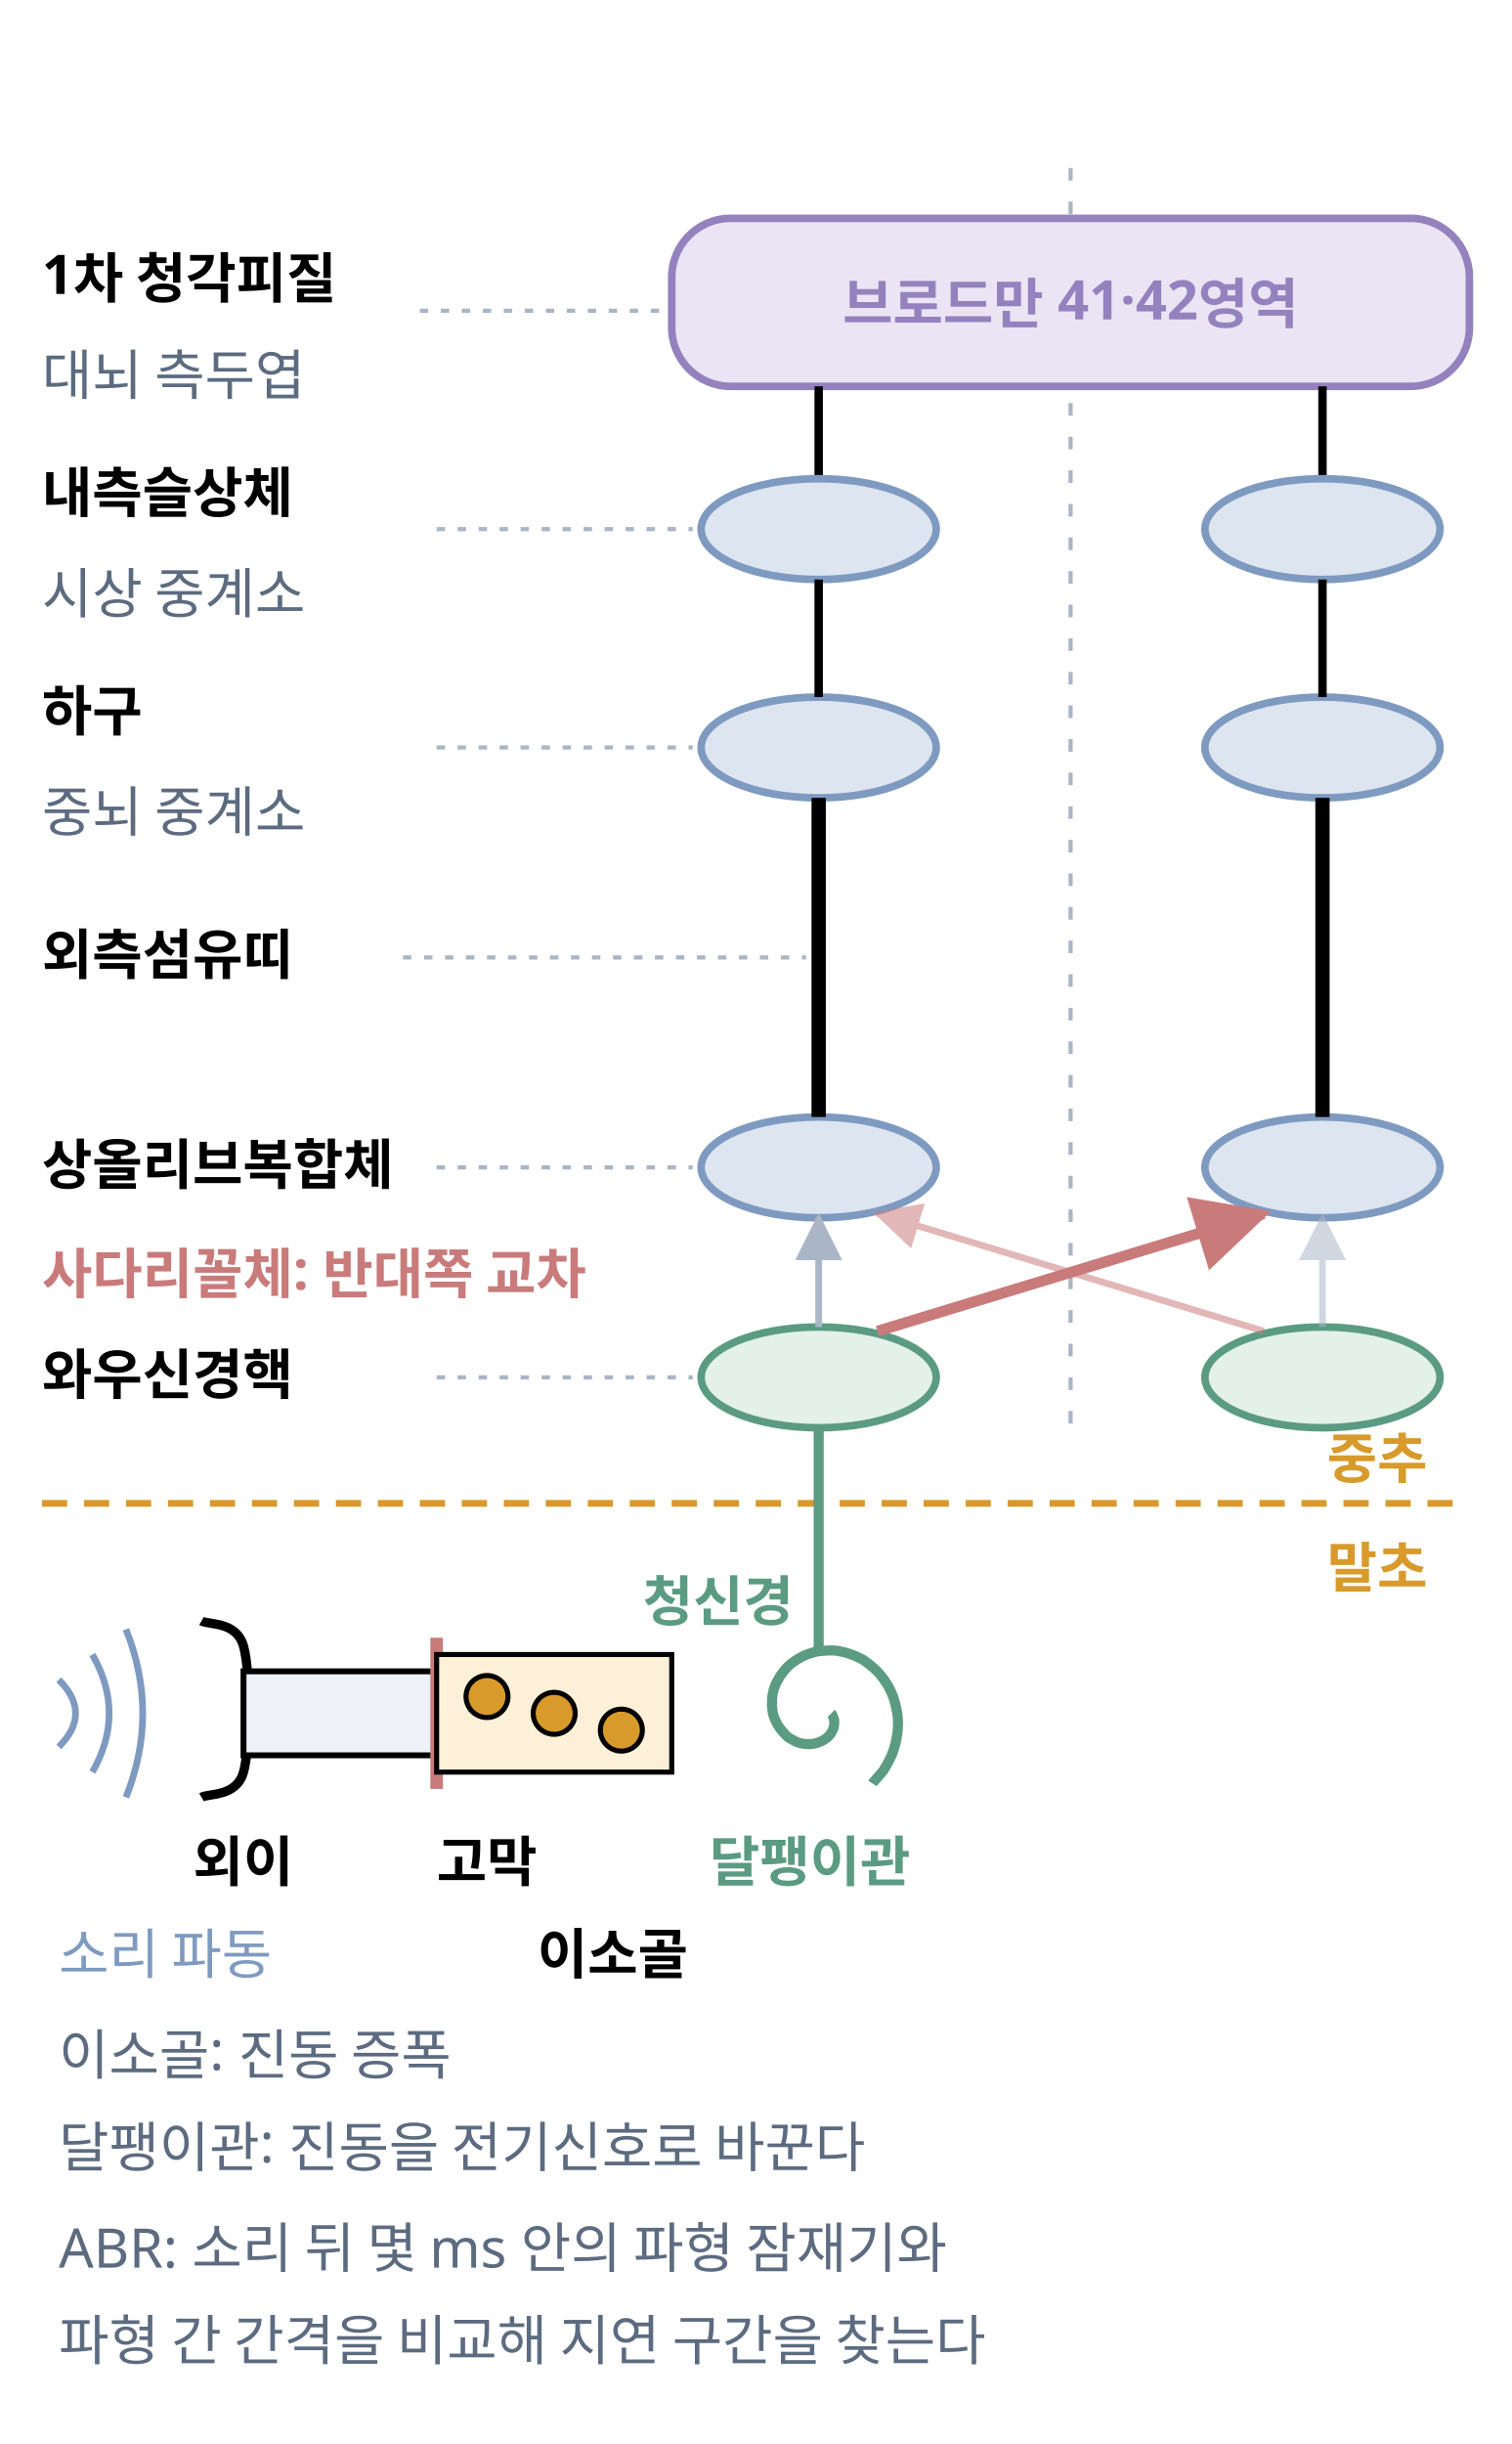
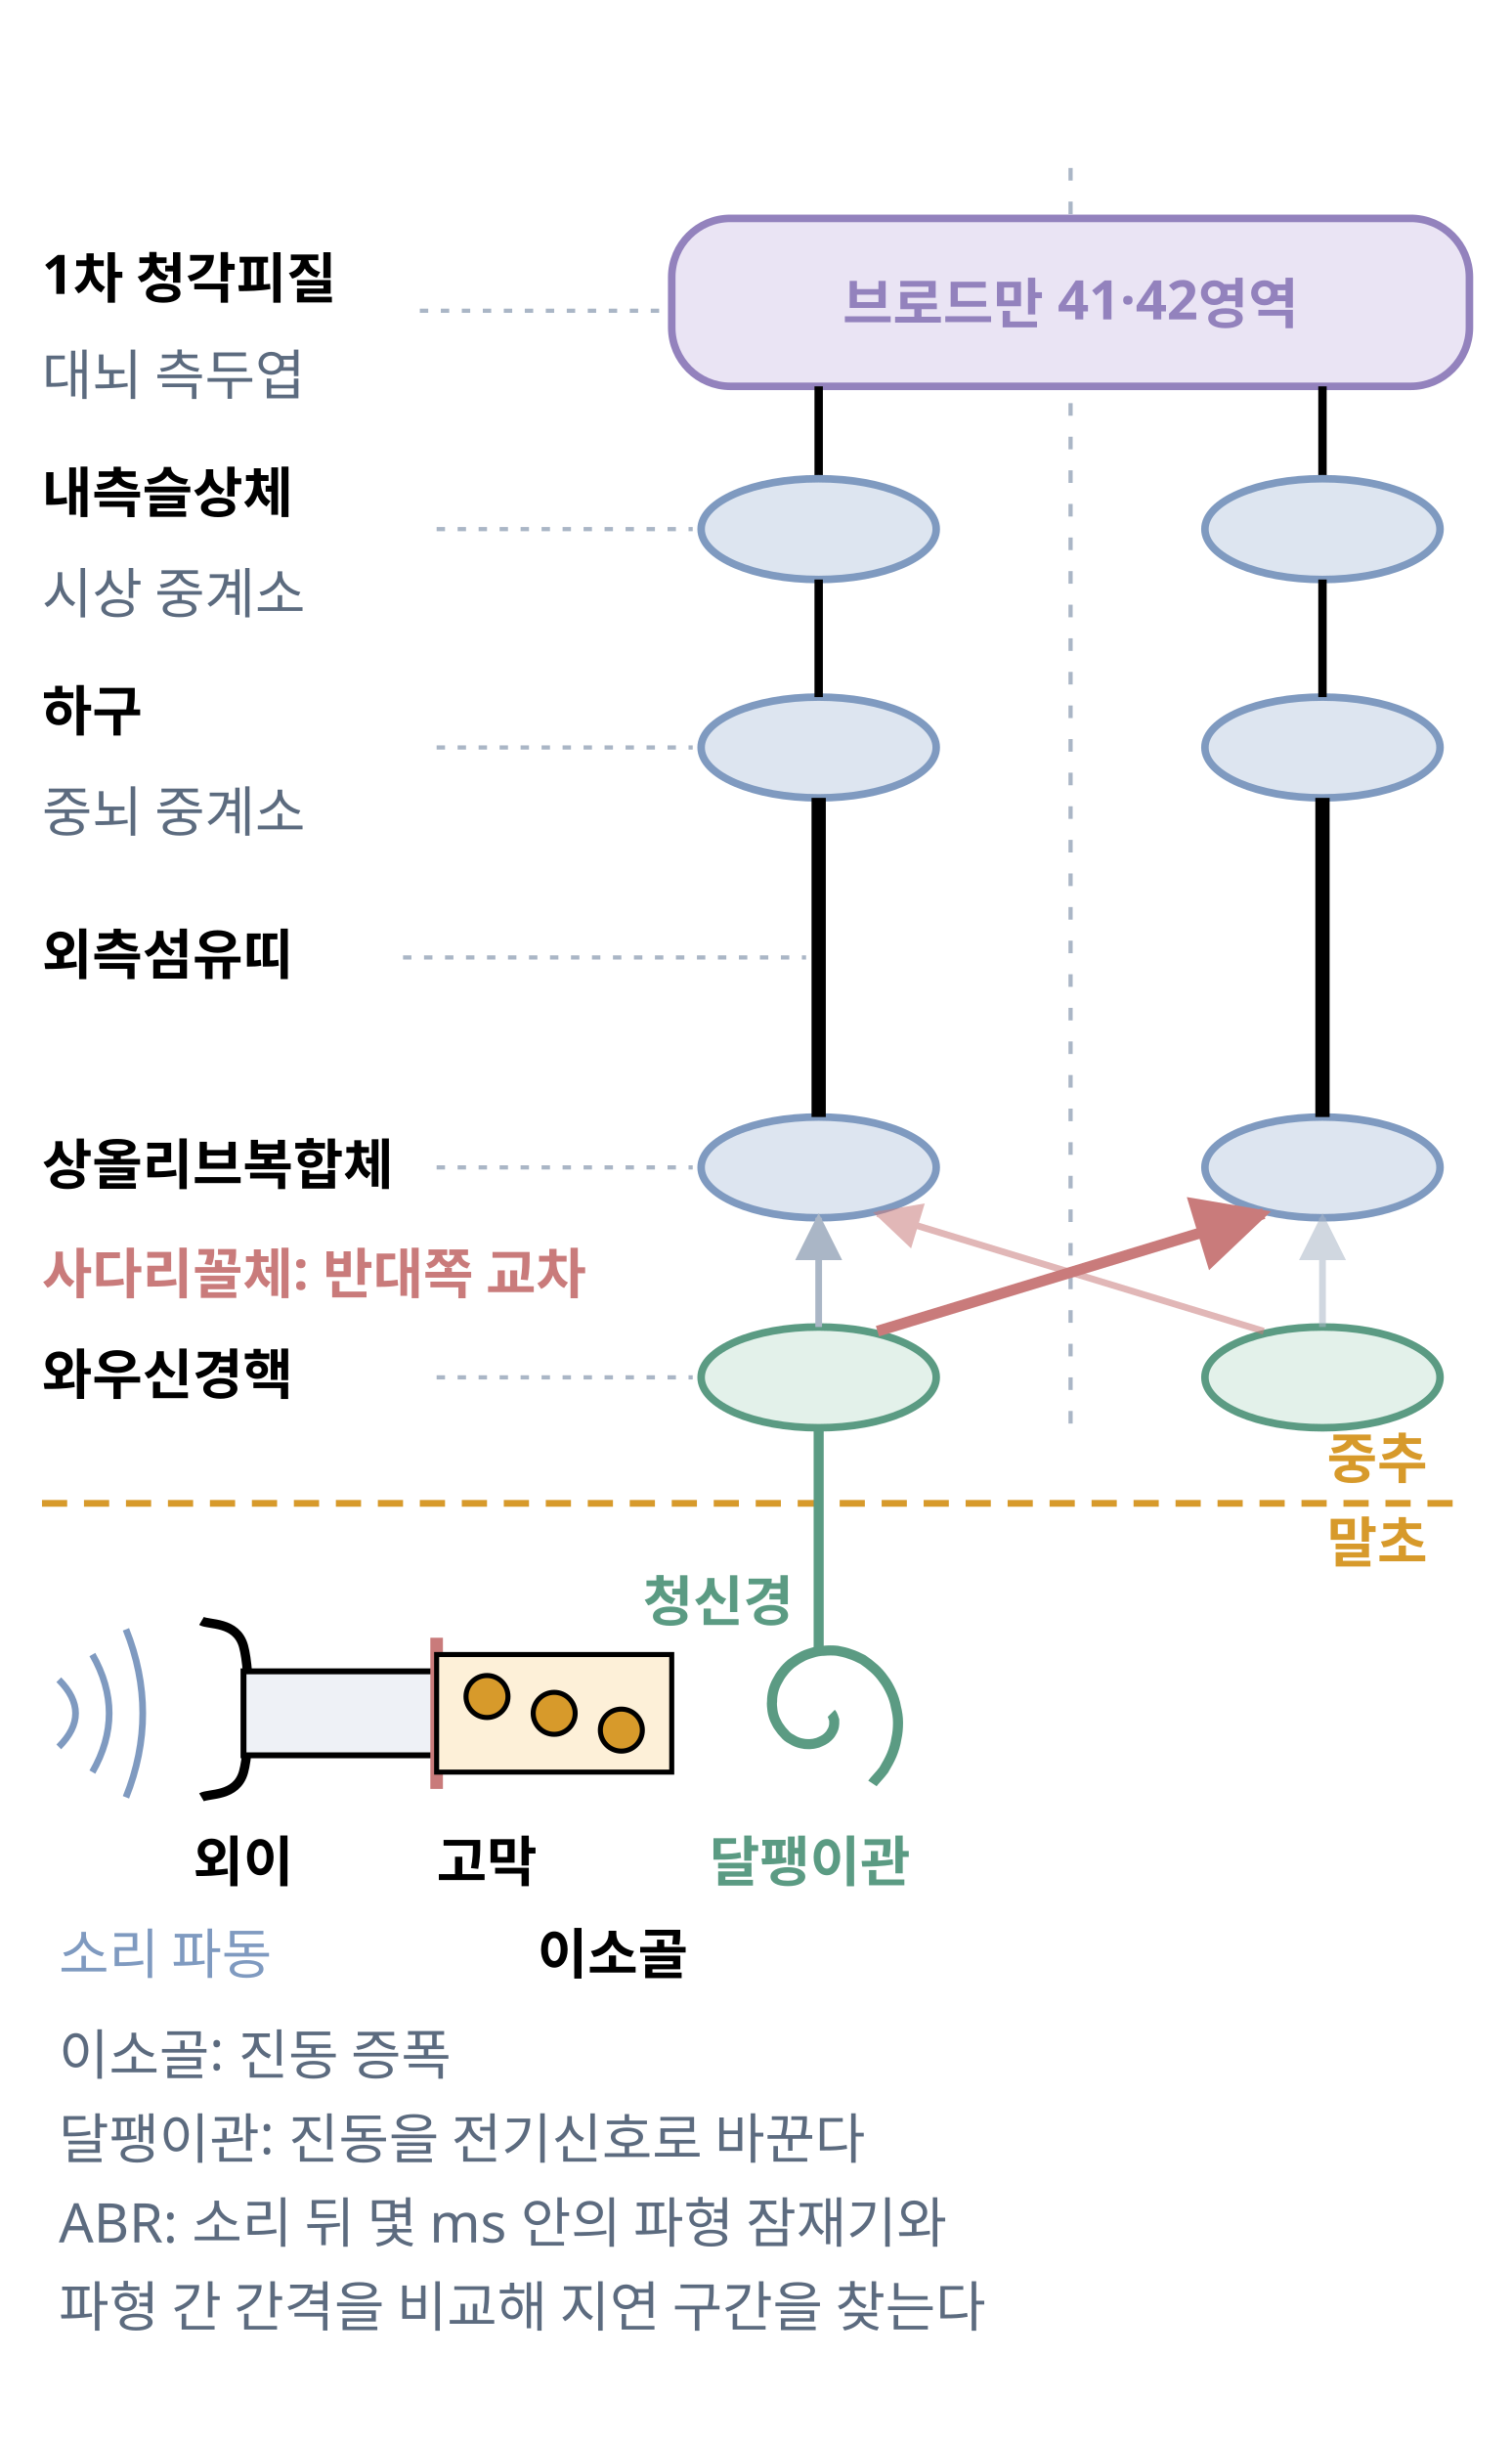
<svg xmlns="http://www.w3.org/2000/svg" class="si si-illus" viewBox="0 0 360 582" style="max-width:360px;color:var(--si-ink,var(--text,#1f2328))" role="img" aria-labelledby="auditory-pathway-t" font-family="'Pretendard','Noto Sans KR','Apple SD Gothic Neo',sans-serif" font-size="13" fill="currentColor">
  <defs>
    <marker id="auditory-pathway-ar" viewBox="0 0 10 10" refX="9" refY="5" markerWidth="7" markerHeight="7" orient="auto-start-reverse">
      <path d="M0,0L10,5L0,10z" style="fill:var(--si-rose-s,#c97b7b)" />
    </marker>
    <marker id="auditory-pathway-ar-1" viewBox="0 0 10 10" refX="9" refY="5" markerWidth="7" markerHeight="7" orient="auto-start-reverse">
      <path d="M0,0L10,5L0,10z" style="fill:var(--si-gray-s,#aab6c6)" />
    </marker>
  </defs>
  <line x1="255" y1="40" x2="255" y2="340" style="stroke:var(--si-gray-s,#aab6c6);fill:none" stroke-width="1" stroke-dasharray="3 5" />
  <rect x="160" y="52" width="190" height="40" rx="14" style="stroke:var(--si-violet-s,#9382bd);fill:var(--si-violet-f,#eae4f4)" stroke-width="1.8" />
  <text x="255" y="77" text-anchor="middle" font-weight="700" style="fill:var(--si-violet-s,#9382bd)">브로드만 41·42영역</text>
  <line x1="195" y1="114" x2="195" y2="92" style="stroke:currentColor;fill:none" stroke-width="2" />
  <line x1="315" y1="114" x2="315" y2="92" style="stroke:currentColor;fill:none" stroke-width="2" />
  <ellipse cx="195" cy="126" rx="28" ry="12" style="stroke:var(--si-blue-s,#7f9ac0);fill:var(--si-blue-f,#dde5f0)" stroke-width="1.8" />
  <ellipse cx="195" cy="178" rx="28" ry="12" style="stroke:var(--si-blue-s,#7f9ac0);fill:var(--si-blue-f,#dde5f0)" stroke-width="1.8" />
  <ellipse cx="195" cy="278" rx="28" ry="12" style="stroke:var(--si-blue-s,#7f9ac0);fill:var(--si-blue-f,#dde5f0)" stroke-width="1.8" />
  <ellipse cx="195" cy="328" rx="28" ry="12" style="stroke:var(--si-green-s,#5b9b83);fill:var(--si-green-f,#e3f1ea)" stroke-width="1.8" />
  <ellipse cx="315" cy="126" rx="28" ry="12" style="stroke:var(--si-blue-s,#7f9ac0);fill:var(--si-blue-f,#dde5f0)" stroke-width="1.8" />
  <ellipse cx="315" cy="178" rx="28" ry="12" style="stroke:var(--si-blue-s,#7f9ac0);fill:var(--si-blue-f,#dde5f0)" stroke-width="1.8" />
  <ellipse cx="315" cy="278" rx="28" ry="12" style="stroke:var(--si-blue-s,#7f9ac0);fill:var(--si-blue-f,#dde5f0)" stroke-width="1.8" />
  <ellipse cx="315" cy="328" rx="28" ry="12" style="stroke:var(--si-green-s,#5b9b83);fill:var(--si-green-f,#e3f1ea)" stroke-width="1.8" />
  <line x1="195" y1="166" x2="195" y2="138" style="stroke:currentColor;fill:none" stroke-width="2" />
  <line x1="195" y1="266" x2="195" y2="190" style="stroke:currentColor;fill:none" stroke-width="3.4" />
  <line x1="315" y1="166" x2="315" y2="138" style="stroke:currentColor;fill:none" stroke-width="2" />
  <line x1="315" y1="266" x2="315" y2="190" style="stroke:currentColor;fill:none" stroke-width="3.4" />
  <line x1="209" y1="317" x2="301" y2="289" style="stroke:var(--si-rose-s,#c97b7b);fill:none" stroke-width="2.6" marker-end="url(#auditory-pathway-ar)" />
  <line x1="195" y1="316" x2="195" y2="290" style="stroke:var(--si-gray-s,#aab6c6);fill:none" stroke-width="1.6" marker-end="url(#auditory-pathway-ar-1)" />
  <line x1="301" y1="317" x2="209" y2="289" style="stroke:var(--si-rose-s,#c97b7b);fill:none" stroke-width="1.6" opacity="0.55" marker-end="url(#auditory-pathway-ar)" />
  <line x1="315" y1="316" x2="315" y2="290" style="stroke:var(--si-gray-s,#aab6c6);fill:none" stroke-width="1.6" opacity="0.55" marker-end="url(#auditory-pathway-ar-1)" />
  <text x="10" y="70" font-weight="700">1차 청각피질</text>
  <text x="10" y="94" style="fill:var(--si-general,#5c6b7f)">대뇌 측두엽</text>
  <text x="10" y="122" font-weight="700">내측슬상체</text>
  <text x="10" y="146" style="fill:var(--si-general,#5c6b7f)">시상 중계소</text>
  <text x="10" y="174" font-weight="700">하구</text>
  <text x="10" y="198" style="fill:var(--si-general,#5c6b7f)">중뇌 중계소</text>
  <text x="10" y="232" font-weight="700">외측섬유띠</text>
  <text x="10" y="282" font-weight="700">상올리브복합체</text>
  <text x="10" y="332" font-weight="700">와우신경핵</text>
  <line x1="104" y1="126" x2="165" y2="126" style="stroke:var(--si-gray-s,#aab6c6);fill:none" stroke-width="1" stroke-dasharray="2 3" />
  <line x1="104" y1="178" x2="165" y2="178" style="stroke:var(--si-gray-s,#aab6c6);fill:none" stroke-width="1" stroke-dasharray="2 3" />
  <line x1="104" y1="278" x2="165" y2="278" style="stroke:var(--si-gray-s,#aab6c6);fill:none" stroke-width="1" stroke-dasharray="2 3" />
  <line x1="104" y1="328" x2="165" y2="328" style="stroke:var(--si-gray-s,#aab6c6);fill:none" stroke-width="1" stroke-dasharray="2 3" />
  <line x1="96" y1="228" x2="192" y2="228" style="stroke:var(--si-gray-s,#aab6c6);fill:none" stroke-width="1" stroke-dasharray="2 3" />
  <line x1="100" y1="74" x2="160" y2="74" style="stroke:var(--si-gray-s,#aab6c6);fill:none" stroke-width="1" stroke-dasharray="2 3" />
  <text x="10" y="308" font-weight="700" style="fill:var(--si-rose-s,#c97b7b)">사다리꼴체: 반대쪽 교차</text>
  <line x1="10" y1="358" x2="350" y2="358" style="stroke:var(--si-amber-s,#d79a2b);fill:none" stroke-width="1.6" stroke-dasharray="6 4" />
  <text x="340" y="352" text-anchor="end" font-weight="700" style="fill:var(--si-amber-s,#d79a2b)">중추</text>
-   <text x="340" y="378" text-anchor="end" font-weight="700" style="fill:var(--si-amber-s,#d79a2b)">말초</text>
+   <text x="340" y="372" text-anchor="end" font-weight="700" style="fill:var(--si-amber-s,#d79a2b)">말초</text>
  <path d="M 14 400 Q 22 408 14 416" style="stroke:var(--si-blue-s,#7f9ac0);fill:none" stroke-width="1.6" />
  <path d="M 22 394 Q 30 408 22 422" style="stroke:var(--si-blue-s,#7f9ac0);fill:none" stroke-width="1.6" />
  <path d="M 30 388 Q 38 408 30 428" style="stroke:var(--si-blue-s,#7f9ac0);fill:none" stroke-width="1.6" />
  <path d="M48,386 C49.7,387 56.3,386 58,392 C59.7,398 59.7,416 58,422 C56.3,428 49.7,427 48,428" style="stroke:currentColor;fill:none" stroke-width="2.2" />
  <rect x="58" y="398" width="46" height="20" style="stroke:currentColor;fill:var(--si-gray-f,#eef1f6)" stroke-width="1.4" />
  <line x1="104" y1="390" x2="104" y2="426" style="stroke:var(--si-rose-s,#c97b7b);fill:none" stroke-width="3" />
  <rect x="104" y="394" width="56" height="28" style="stroke:currentColor;fill:var(--si-amber-f,#fdf0d8)" stroke-width="1.2" />
  <circle cx="116" cy="404" r="5" style="stroke:currentColor;fill:var(--si-amber-s,#d79a2b)" stroke-width="1.2" />
  <circle cx="132" cy="408" r="5" style="stroke:currentColor;fill:var(--si-amber-s,#d79a2b)" stroke-width="1.2" />
  <circle cx="148" cy="412" r="5" style="stroke:currentColor;fill:var(--si-amber-s,#d79a2b)" stroke-width="1.2" />
  <path d="M198,408 C198.1,408.1 198.3,408.4 198.4,408.7 C198.5,409 198.6,409.3 198.7,409.6 C198.7,409.9 198.7,410.2 198.7,410.5 C198.7,410.9 198.6,411.2 198.5,411.6 C198.4,411.9 198.2,412.3 198,412.6 C197.8,413 197.5,413.3 197.2,413.6 C196.9,413.9 196.5,414.2 196.1,414.4 C195.7,414.6 195.3,414.8 194.8,415 C194.3,415.1 193.8,415.3 193.3,415.3 C192.8,415.4 192.2,415.3 191.7,415.3 C191.1,415.2 190.5,415.1 190,414.9 C189.4,414.7 188.9,414.4 188.4,414.1 C187.8,413.8 187.3,413.4 186.9,412.9 C186.4,412.4 186,411.9 185.6,411.3 C185.2,410.8 184.9,410.1 184.6,409.5 C184.3,408.8 184.1,408.1 184,407.4 C183.9,406.6 183.8,405.8 183.9,405.1 C183.9,404.3 184,403.5 184.2,402.7 C184.4,401.9 184.7,401.1 185.1,400.4 C185.5,399.6 186,398.8 186.5,398.2 C187,397.5 187.7,396.8 188.4,396.2 C189.1,395.7 189.9,395.1 190.7,394.7 C191.5,394.2 192.4,393.9 193.4,393.6 C194.3,393.3 195.3,393.1 196.3,393.1 C197.3,393 198.4,393 199.4,393.1 C200.4,393.3 201.5,393.5 202.5,393.9 C203.5,394.2 204.5,394.7 205.5,395.2 C206.4,395.8 207.3,396.5 208.2,397.3 C209,398 209.8,398.9 210.5,399.9 C211.2,400.8 211.8,401.9 212.3,403 C212.8,404.1 213.2,405.3 213.4,406.5 C213.7,407.7 213.9,408.9 213.9,410.2 C213.9,411.5 213.8,412.8 213.5,414.1 C213.3,415.4 212.9,416.7 212.4,417.9 C211.9,419.1 211.2,420.3 210.5,421.5 C209.7,422.6 208.2,424.1 207.8,424.7" style="stroke:var(--si-green-s,#5b9b83);fill:none" stroke-width="2.4" />
  <line x1="195" y1="394" x2="195" y2="340" style="stroke:var(--si-green-s,#5b9b83);fill:none" stroke-width="2.4" />
  <text x="46" y="448" font-weight="700">외이</text>
  <text x="104" y="448" font-weight="700">고막</text>
  <text x="128" y="470" font-weight="700">이소골</text>
  <text x="189" y="386" text-anchor="end" font-weight="700" style="fill:var(--si-green-s,#5b9b83)">청신경</text>
  <text x="169" y="448" font-weight="700" style="fill:var(--si-green-s,#5b9b83)">달팽이관</text>
  <text x="14" y="470" style="fill:var(--si-blue-s,#7f9ac0)">소리 파동</text>
  <text x="14" y="494" style="fill:var(--si-general,#5c6b7f)">이소골: 진동 증폭</text>
-   <text x="14" y="516" style="fill:var(--si-general,#5c6b7f)">달팽이관: 진동을 전기신호로 바꾼다</text>
-   <text x="14" y="540" style="fill:var(--si-general,#5c6b7f)">ABR: 소리 뒤 몇 ms 안의 파형 잠재기와</text>
-   <text x="14" y="562" style="fill:var(--si-general,#5c6b7f)">파형 간 간격을 비교해 지연 구간을 찾는다</text>
+   <text x="14" y="514" style="fill:var(--si-general,#5c6b7f)">달팽이관: 진동을 전기신호로 바꾼다</text>
+   <text x="14" y="534" style="fill:var(--si-general,#5c6b7f)">ABR: 소리 뒤 몇 ms 안의 파형 잠재기와</text>
+   <text x="14" y="554" style="fill:var(--si-general,#5c6b7f)">파형 간 간격을 비교해 지연 구간을 찾는다</text>
</svg>
